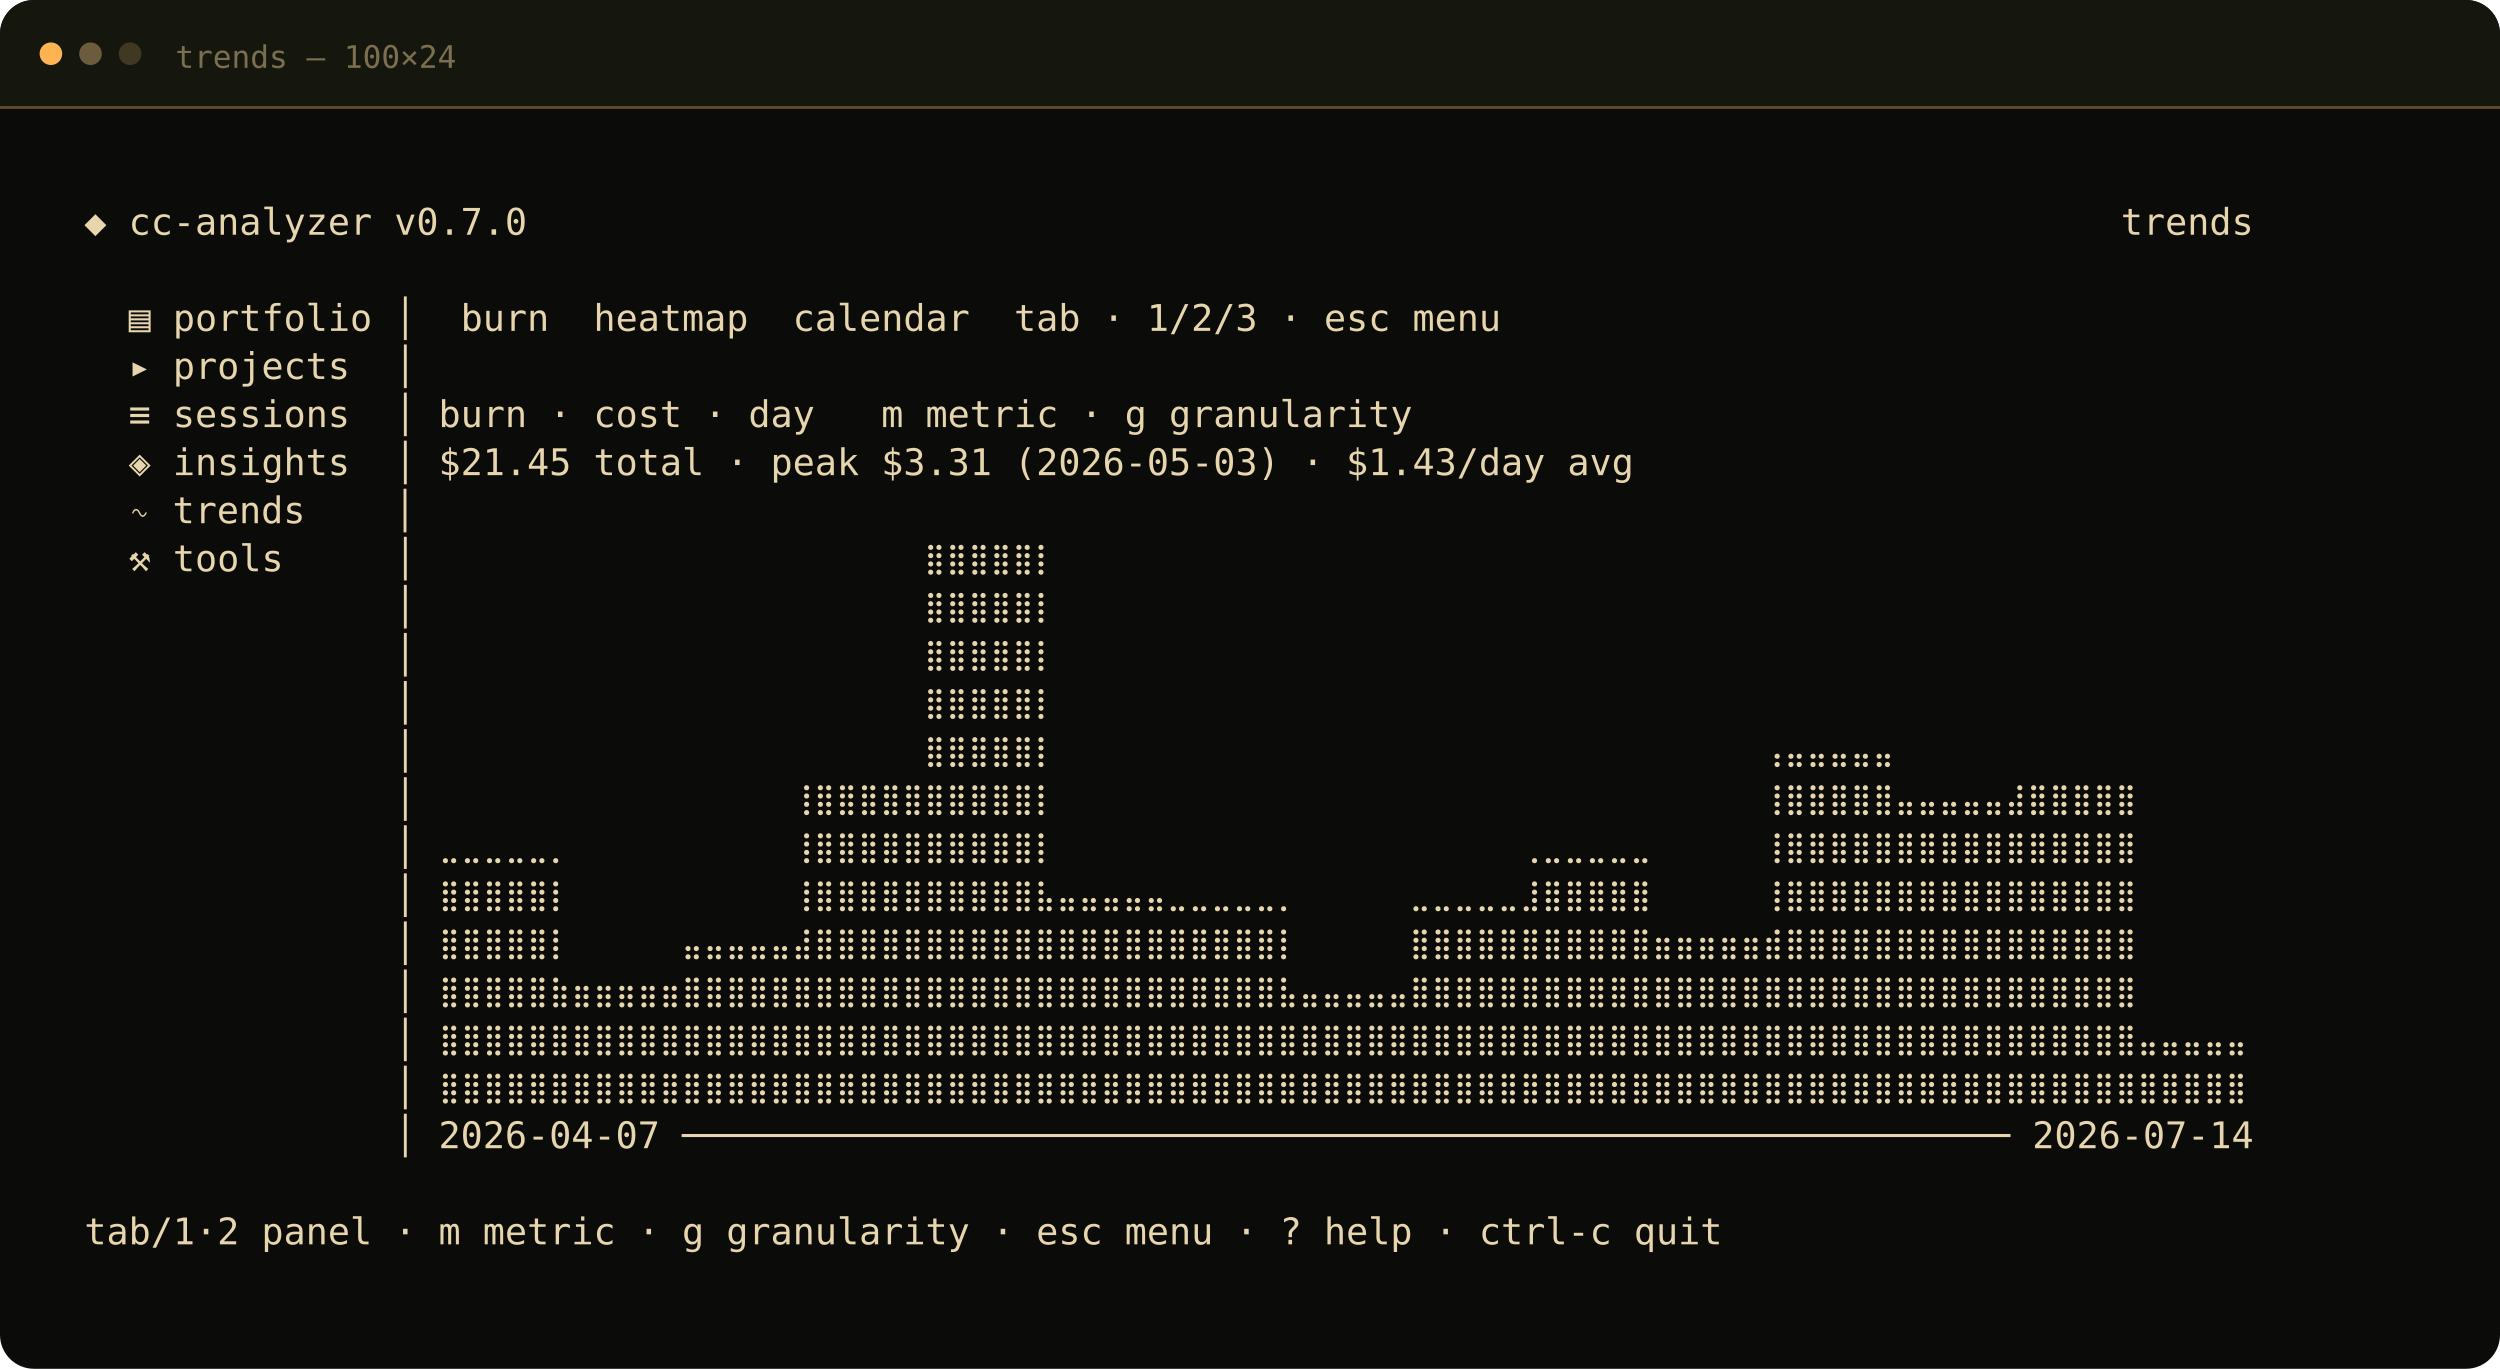
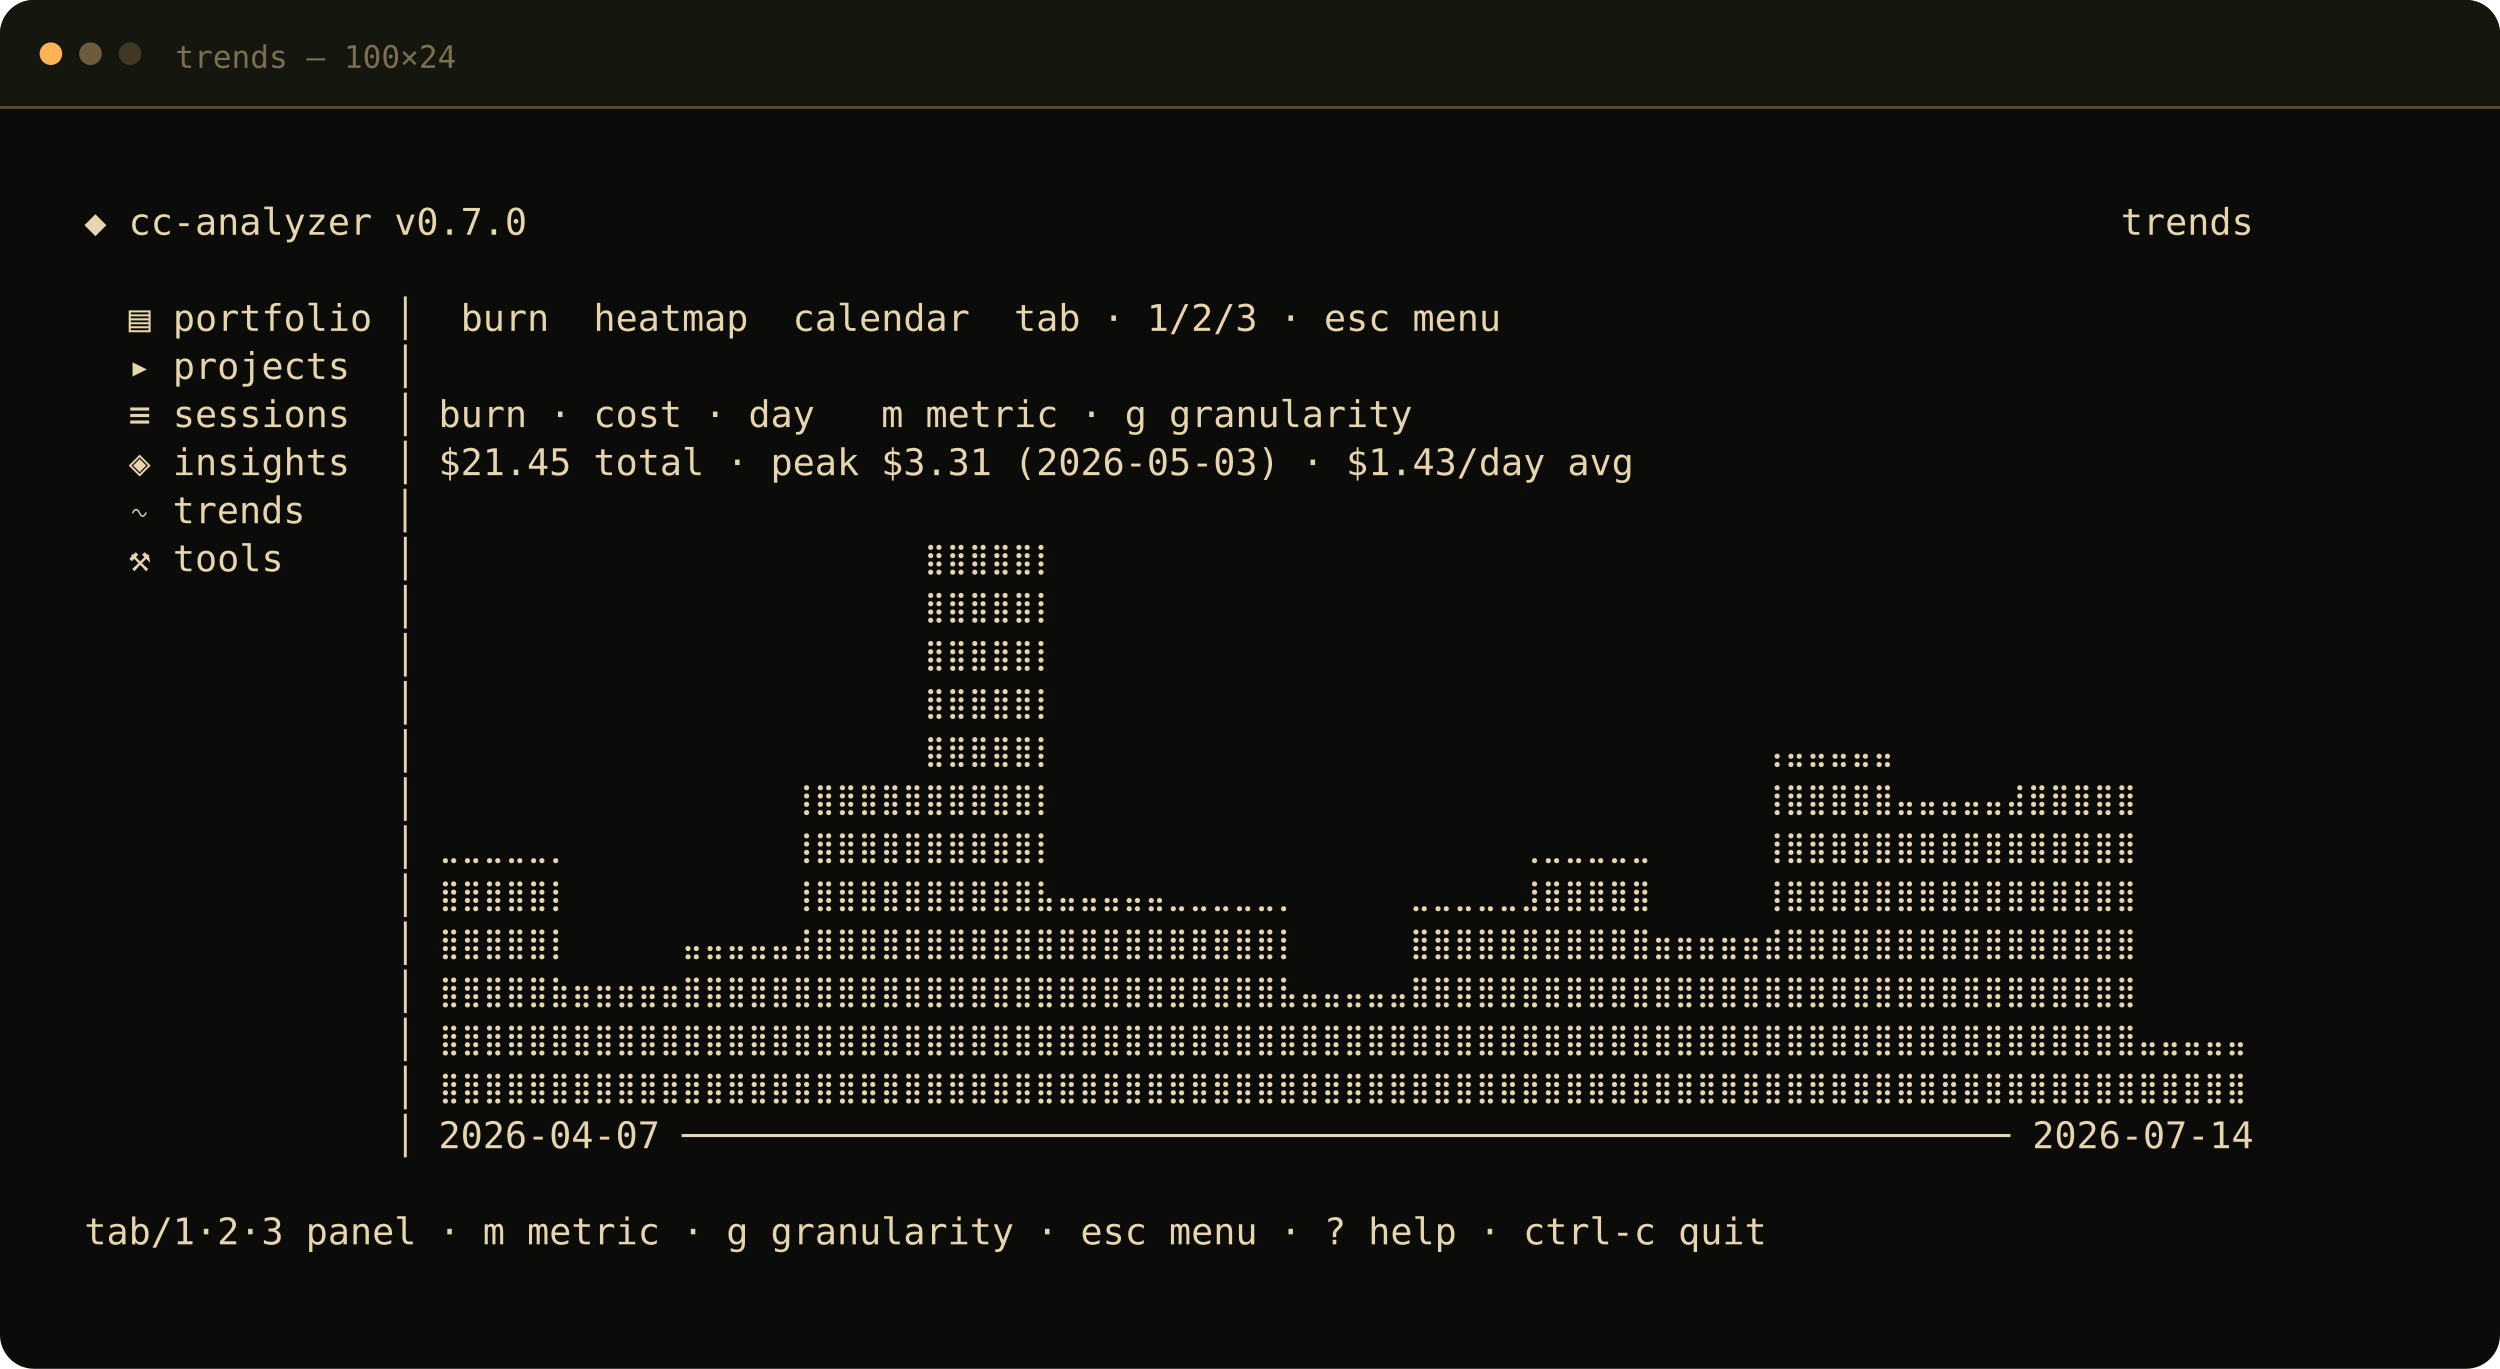
<svg xmlns="http://www.w3.org/2000/svg" width="884" height="484" viewBox="0 0 884 484" role="img" aria-labelledby="title desc">
  <rect width="100%" height="100%" rx="12" fill="#0b0c0a" />
  <rect width="100%" height="38" rx="12" fill="#15170f" />
  <rect y="26" width="100%" height="12" fill="#15170f" />
  <line y1="38" x2="100%" y2="38" stroke="#5f4c2e" />
  <circle cx="18" cy="19" r="4" fill="#ffb454" />
  <circle cx="32" cy="19" r="4" fill="#6c5b3c" />
  <circle cx="46" cy="19" r="4" fill="#403823" />
  <text x="62" y="24" fill="#7c6f4f" font-family="'IBM Plex Mono', monospace" font-size="11">trends — 100×24</text>
  <g fill="#e7d6ad" font-family="'IBM Plex Mono', 'SFMono-Regular', Consolas, monospace" font-size="13" xml:space="preserve">
    <text x="22" y="66" />
    <text x="22" y="83"> ◆ cc-analyzer v0.7.0                                                                        trends</text>
    <text x="22" y="100" />
    <text x="22" y="117">   ▤ portfolio │  burn  heatmap  calendar  tab · 1/2/3 · esc menu</text>
    <text x="22" y="134">   ▸ projects  │</text>
    <text x="22" y="151">   ≡ sessions  │ burn · cost · day   m metric · g granularity</text>
    <text x="22" y="168">   ◈ insights  │ $21.45 total · peak $3.31 (2026-05-03) · $1.43/day avg</text>
    <text x="22" y="185">   ∿ trends    │</text>
    <text x="22" y="202">   ⚒ tools     │ ⠀⠀⠀⠀⠀⠀⠀⠀⠀⠀⠀⠀⠀⠀⠀⠀⠀⠀⠀⠀⠀⠀⣿⣿⣿⣿⣿⡇⠀⠀⠀⠀⠀⠀⠀⠀⠀⠀⠀⠀⠀⠀⠀⠀⠀⠀⠀⠀⠀⠀⠀⠀⠀⠀⠀⠀⠀⠀⠀⠀⠀⠀⠀⠀⠀⠀⠀⠀⠀⠀⠀⠀⠀⠀⠀⠀⠀⠀⠀⠀⠀⠀</text>
    <text x="22" y="219">               │ ⠀⠀⠀⠀⠀⠀⠀⠀⠀⠀⠀⠀⠀⠀⠀⠀⠀⠀⠀⠀⠀⠀⣿⣿⣿⣿⣿⡇⠀⠀⠀⠀⠀⠀⠀⠀⠀⠀⠀⠀⠀⠀⠀⠀⠀⠀⠀⠀⠀⠀⠀⠀⠀⠀⠀⠀⠀⠀⠀⠀⠀⠀⠀⠀⠀⠀⠀⠀⠀⠀⠀⠀⠀⠀⠀⠀⠀⠀⠀⠀⠀⠀</text>
    <text x="22" y="236">               │ ⠀⠀⠀⠀⠀⠀⠀⠀⠀⠀⠀⠀⠀⠀⠀⠀⠀⠀⠀⠀⠀⠀⣿⣿⣿⣿⣿⡇⠀⠀⠀⠀⠀⠀⠀⠀⠀⠀⠀⠀⠀⠀⠀⠀⠀⠀⠀⠀⠀⠀⠀⠀⠀⠀⠀⠀⠀⠀⠀⠀⠀⠀⠀⠀⠀⠀⠀⠀⠀⠀⠀⠀⠀⠀⠀⠀⠀⠀⠀⠀⠀⠀</text>
    <text x="22" y="253">               │ ⠀⠀⠀⠀⠀⠀⠀⠀⠀⠀⠀⠀⠀⠀⠀⠀⠀⠀⠀⠀⠀⠀⣿⣿⣿⣿⣿⡇⠀⠀⠀⠀⠀⠀⠀⠀⠀⠀⠀⠀⠀⠀⠀⠀⠀⠀⠀⠀⠀⠀⠀⠀⠀⠀⠀⠀⠀⠀⠀⠀⠀⠀⠀⠀⠀⠀⠀⠀⠀⠀⠀⠀⠀⠀⠀⠀⠀⠀⠀⠀⠀⠀</text>
    <text x="22" y="270">               │ ⠀⠀⠀⠀⠀⠀⠀⠀⠀⠀⠀⠀⠀⠀⠀⠀⠀⠀⠀⠀⠀⠀⣿⣿⣿⣿⣿⡇⠀⠀⠀⠀⠀⠀⠀⠀⠀⠀⠀⠀⠀⠀⠀⠀⠀⠀⠀⠀⠀⠀⠀⠀⠀⠀⠀⠀⠀⠀⠀⠀⢠⣤⣤⣤⣤⣤⠀⠀⠀⠀⠀⠀⠀⠀⠀⠀⠀⠀⠀⠀⠀⠀</text>
    <text x="22" y="287">               │ ⠀⠀⠀⠀⠀⠀⠀⠀⠀⠀⠀⠀⠀⠀⠀⠀⢸⣿⣿⣿⣿⣿⣿⣿⣿⣿⣿⡇⠀⠀⠀⠀⠀⠀⠀⠀⠀⠀⠀⠀⠀⠀⠀⠀⠀⠀⠀⠀⠀⠀⠀⠀⠀⠀⠀⠀⠀⠀⠀⠀⢸⣿⣿⣿⣿⣿⣤⣤⣤⣤⣤⣼⣿⣿⣿⣿⣿⠀⠀⠀⠀⠀</text>
    <text x="22" y="304">               │ ⣀⣀⣀⣀⣀⡀⠀⠀⠀⠀⠀⠀⠀⠀⠀⠀⢸⣿⣿⣿⣿⣿⣿⣿⣿⣿⣿⡇⠀⠀⠀⠀⠀⠀⠀⠀⠀⠀⠀⠀⠀⠀⠀⠀⠀⠀⠀⠀⠀⢀⣀⣀⣀⣀⣀⠀⠀⠀⠀⠀⢸⣿⣿⣿⣿⣿⣿⣿⣿⣿⣿⣿⣿⣿⣿⣿⣿⠀⠀⠀⠀⠀</text>
    <text x="22" y="321">               │ ⣿⣿⣿⣿⣿⡇⠀⠀⠀⠀⠀⠀⠀⠀⠀⠀⢸⣿⣿⣿⣿⣿⣿⣿⣿⣿⣿⣧⣤⣤⣤⣤⣤⣀⣀⣀⣀⣀⡀⠀⠀⠀⠀⠀⣀⣀⣀⣀⣀⣸⣿⣿⣿⣿⣿⠀⠀⠀⠀⠀⢸⣿⣿⣿⣿⣿⣿⣿⣿⣿⣿⣿⣿⣿⣿⣿⣿⠀⠀⠀⠀⠀</text>
    <text x="22" y="338">               │ ⣿⣿⣿⣿⣿⡇⠀⠀⠀⠀⠀⣤⣤⣤⣤⣤⣼⣿⣿⣿⣿⣿⣿⣿⣿⣿⣿⣿⣿⣿⣿⣿⣿⣿⣿⣿⣿⣿⡇⠀⠀⠀⠀⠀⣿⣿⣿⣿⣿⣿⣿⣿⣿⣿⣿⣶⣶⣶⣶⣶⣾⣿⣿⣿⣿⣿⣿⣿⣿⣿⣿⣿⣿⣿⣿⣿⣿⠀⠀⠀⠀⠀</text>
    <text x="22" y="355">               │ ⣿⣿⣿⣿⣿⣷⣶⣶⣶⣶⣶⣿⣿⣿⣿⣿⣿⣿⣿⣿⣿⣿⣿⣿⣿⣿⣿⣿⣿⣿⣿⣿⣿⣿⣿⣿⣿⣿⣧⣤⣤⣤⣤⣤⣿⣿⣿⣿⣿⣿⣿⣿⣿⣿⣿⣿⣿⣿⣿⣿⣿⣿⣿⣿⣿⣿⣿⣿⣿⣿⣿⣿⣿⣿⣿⣿⣿⠀⠀⠀⠀⠀</text>
    <text x="22" y="372">               │ ⣿⣿⣿⣿⣿⣿⣿⣿⣿⣿⣿⣿⣿⣿⣿⣿⣿⣿⣿⣿⣿⣿⣿⣿⣿⣿⣿⣿⣿⣿⣿⣿⣿⣿⣿⣿⣿⣿⣿⣿⣿⣿⣿⣿⣿⣿⣿⣿⣿⣿⣿⣿⣿⣿⣿⣿⣿⣿⣿⣿⣿⣿⣿⣿⣿⣿⣿⣿⣿⣿⣿⣿⣿⣿⣿⣿⣿⣤⣤⣤⣤⣤</text>
    <text x="22" y="389">               │ ⣿⣿⣿⣿⣿⣿⣿⣿⣿⣿⣿⣿⣿⣿⣿⣿⣿⣿⣿⣿⣿⣿⣿⣿⣿⣿⣿⣿⣿⣿⣿⣿⣿⣿⣿⣿⣿⣿⣿⣿⣿⣿⣿⣿⣿⣿⣿⣿⣿⣿⣿⣿⣿⣿⣿⣿⣿⣿⣿⣿⣿⣿⣿⣿⣿⣿⣿⣿⣿⣿⣿⣿⣿⣿⣿⣿⣿⣿⣿⣿⣿⣿</text>
    <text x="22" y="406">               │ 2026-04-07 ──────────────────────────────────────────────────────────── 2026-07-14</text>
    <text x="22" y="423" />
-     <text x="22" y="440"> tab/1·2 panel · m metric · g granularity · esc menu · ? help · ctrl-c quit</text>
+     <text x="22" y="440"> tab/1·2·3 panel · m metric · g granularity · esc menu · ? help · ctrl-c quit</text>
    <text x="22" y="457" />
  </g>
</svg>
